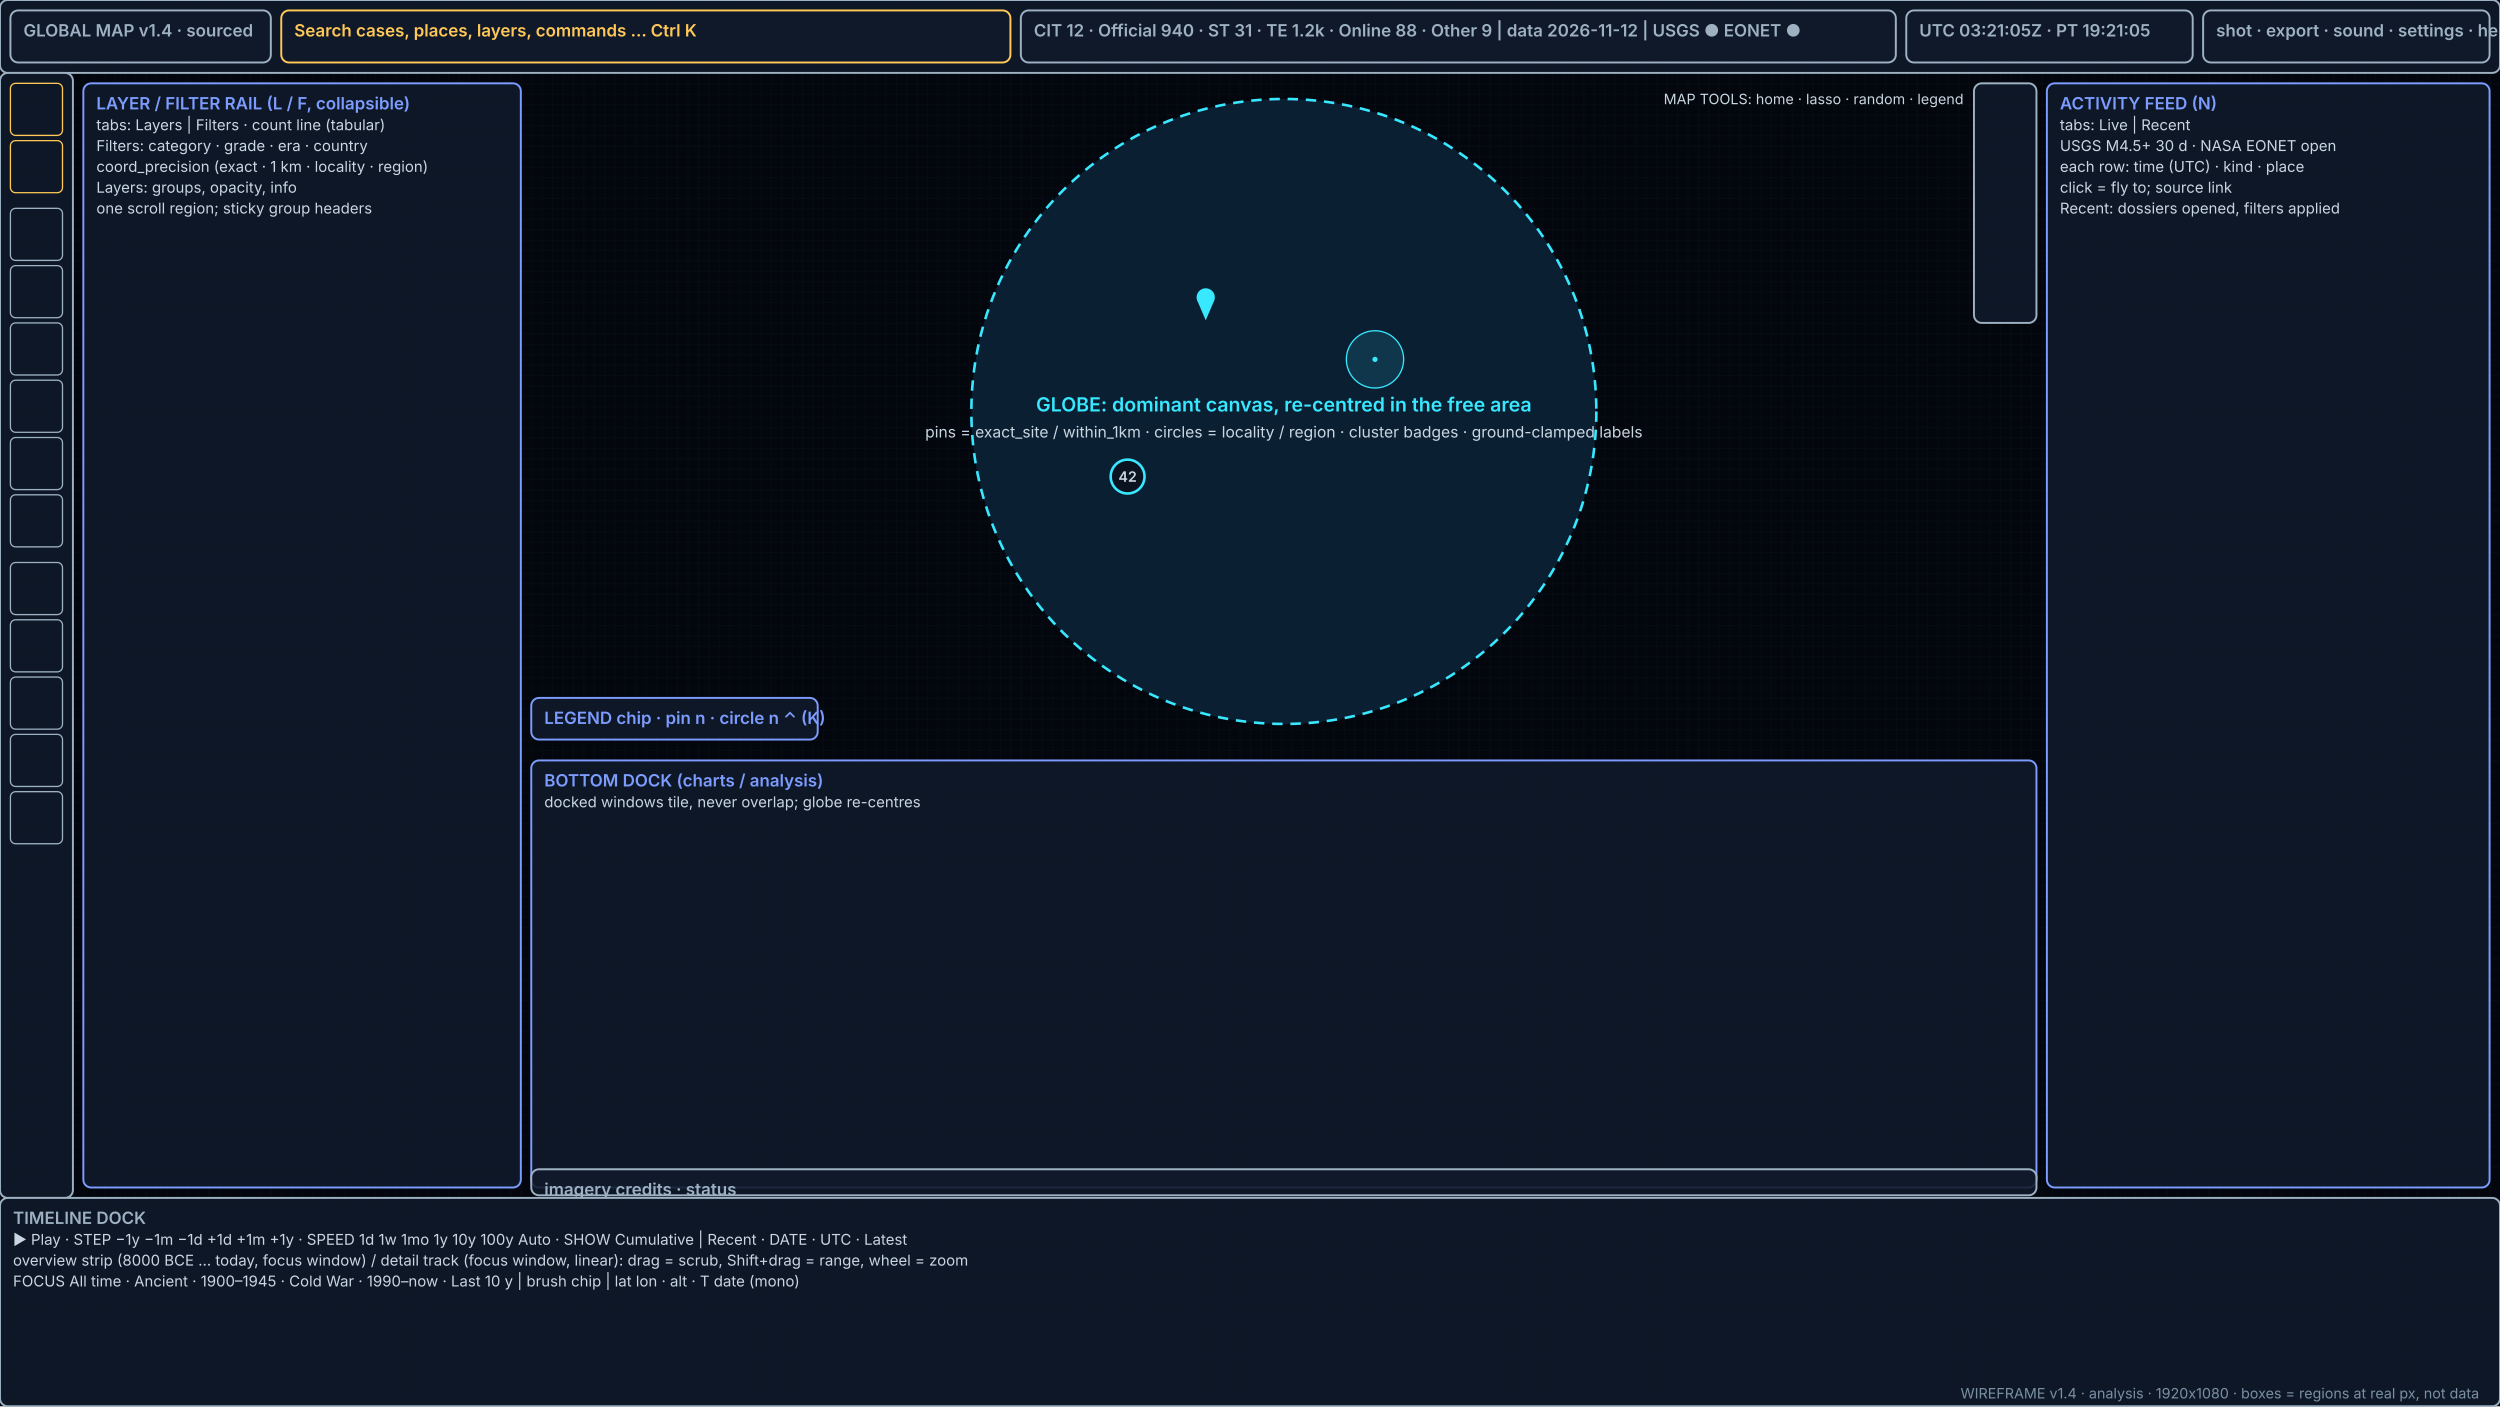
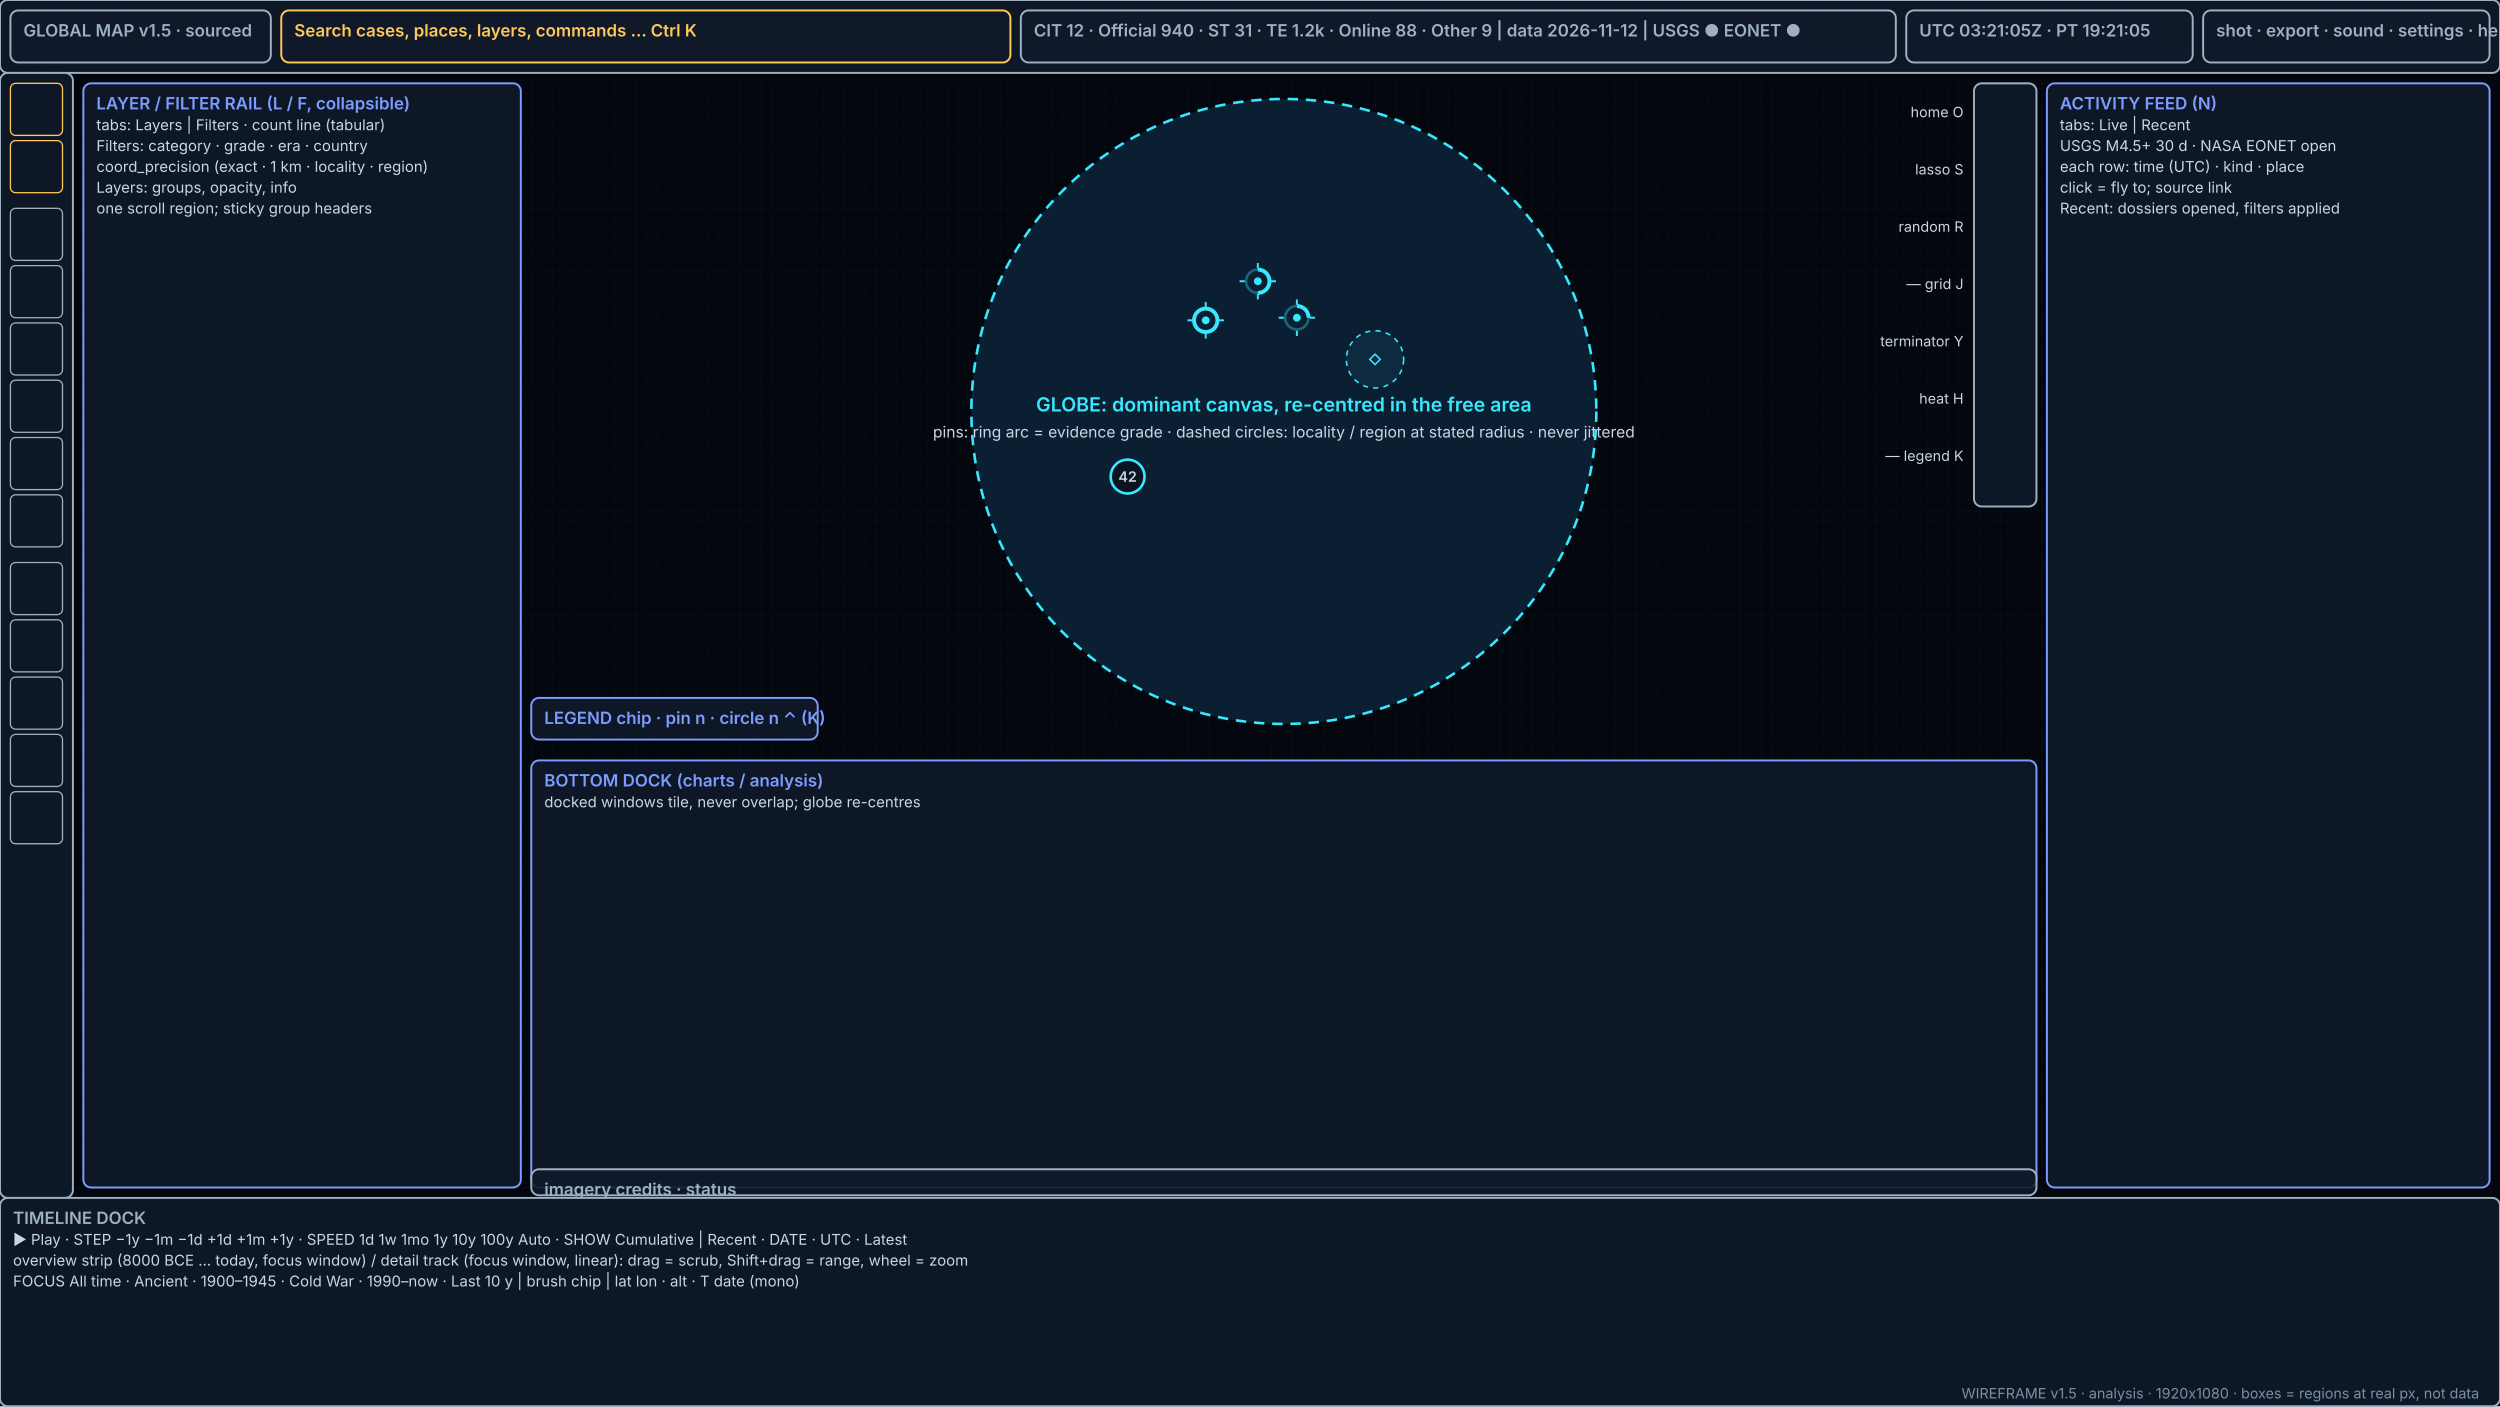
<svg xmlns="http://www.w3.org/2000/svg" width="1920" height="1080" viewBox="0 0 1920 1080" font-family="Inter, system-ui, sans-serif">
  <rect width="1920" height="1080" fill="#03060C" />
  <defs>
    <pattern id="g" width="8" height="8" patternUnits="userSpaceOnUse">
      <path d="M8 0H0V8" fill="none" stroke="#0d1f33" stroke-width="0.5" />
    </pattern>
  </defs>
  <rect width="1920" height="1080" fill="url(#g)" opacity="0.6" />
  <rect x="0" y="0" width="1920" height="56" rx="6" fill="rgba(16,26,43,0.88)" stroke="#9DB1C2" stroke-width="1.5" />
  <rect x="8" y="8" width="200" height="40" rx="6" fill="rgba(16,26,43,0.88)" stroke="#9DB1C2" stroke-width="1.5" />
-   <text x="18" y="28" fill="#9DB1C2" font-size="13" font-weight="600">GLOBAL MAP  v1.4 · sourced</text>
+   <text x="18" y="28" fill="#9DB1C2" font-size="13" font-weight="600">GLOBAL MAP  v1.5 · sourced</text>
  <rect x="216" y="8" width="560" height="40" rx="6" fill="rgba(16,26,43,0.88)" stroke="#FFC857" stroke-width="1.5" />
  <text x="226" y="28" fill="#FFC857" font-size="13" font-weight="600">Search cases, places, layers, commands …  Ctrl K</text>
  <rect x="784" y="8" width="672" height="40" rx="6" fill="rgba(16,26,43,0.88)" stroke="#9DB1C2" stroke-width="1.5" />
  <text x="794" y="28" fill="#9DB1C2" font-size="13" font-weight="600">CIT 12 · Official 940 · ST 31 · TE 1.2k · Online 88 · Other 9 | data 2026-11-12 | USGS ● EONET ●</text>
  <rect x="1464" y="8" width="220" height="40" rx="6" fill="rgba(16,26,43,0.88)" stroke="#9DB1C2" stroke-width="1.5" />
  <text x="1474" y="28" fill="#9DB1C2" font-size="13" font-weight="600">UTC 03:21:05Z  ·  PT 19:21:05</text>
  <rect x="1692" y="8" width="220" height="40" rx="6" fill="rgba(16,26,43,0.88)" stroke="#9DB1C2" stroke-width="1.5" />
  <text x="1702" y="28" fill="#9DB1C2" font-size="13" font-weight="600">shot · export · sound · settings · help</text>
  <rect x="0" y="56" width="56" height="864" rx="6" fill="rgba(16,26,43,0.88)" stroke="#9DB1C2" stroke-width="1.5" />
  <rect x="8" y="64" width="40" height="40" rx="4" fill="none" stroke="#FFC857" stroke-width="1" />
  <rect x="8" y="108" width="40" height="40" rx="4" fill="none" stroke="#FFC857" stroke-width="1" />
  <rect x="8" y="160" width="40" height="40" rx="4" fill="none" stroke="#9DB1C2" stroke-width="1" />
  <rect x="8" y="204" width="40" height="40" rx="4" fill="none" stroke="#9DB1C2" stroke-width="1" />
  <rect x="8" y="248" width="40" height="40" rx="4" fill="none" stroke="#9DB1C2" stroke-width="1" />
  <rect x="8" y="292" width="40" height="40" rx="4" fill="none" stroke="#9DB1C2" stroke-width="1" />
  <rect x="8" y="336" width="40" height="40" rx="4" fill="none" stroke="#9DB1C2" stroke-width="1" />
  <rect x="8" y="380" width="40" height="40" rx="4" fill="none" stroke="#9DB1C2" stroke-width="1" />
  <rect x="8" y="432" width="40" height="40" rx="4" fill="none" stroke="#9DB1C2" stroke-width="1" />
  <rect x="8" y="476" width="40" height="40" rx="4" fill="none" stroke="#9DB1C2" stroke-width="1" />
  <rect x="8" y="520" width="40" height="40" rx="4" fill="none" stroke="#9DB1C2" stroke-width="1" />
  <rect x="8" y="564" width="40" height="40" rx="4" fill="none" stroke="#9DB1C2" stroke-width="1" />
  <rect x="8" y="608" width="40" height="40" rx="4" fill="none" stroke="#9DB1C2" stroke-width="1" />
  <rect x="64" y="64" width="336" height="848" rx="6" fill="rgba(16,26,43,0.88)" stroke="#7C9CFF" stroke-width="1.5" />
  <text x="74" y="84" fill="#7C9CFF" font-size="13" font-weight="600">LAYER / FILTER RAIL (L / F, collapsible)</text>
  <text x="74" y="100" fill="#C9D7E2" font-size="11.5">tabs: Layers | Filters  · count line (tabular)</text>
  <text x="74" y="116" fill="#C9D7E2" font-size="11.5">Filters: category · grade · era · country</text>
  <text x="74" y="132" fill="#C9D7E2" font-size="11.5">          coord_precision (exact · 1 km · locality · region)</text>
  <text x="74" y="148" fill="#C9D7E2" font-size="11.5">Layers: groups, opacity, info</text>
  <text x="74" y="164" fill="#C9D7E2" font-size="11.5">one scroll region; sticky group headers</text>
  <rect x="1572" y="64" width="340" height="848" rx="6" fill="rgba(16,26,43,0.88)" stroke="#7C9CFF" stroke-width="1.5" />
  <text x="1582" y="84" fill="#7C9CFF" font-size="13" font-weight="600">ACTIVITY FEED (N)</text>
  <text x="1582" y="100" fill="#C9D7E2" font-size="11.5">tabs: Live | Recent</text>
  <text x="1582" y="116" fill="#C9D7E2" font-size="11.5">USGS M4.5+ 30 d · NASA EONET open</text>
  <text x="1582" y="132" fill="#C9D7E2" font-size="11.5">each row: time (UTC) · kind · place</text>
  <text x="1582" y="148" fill="#C9D7E2" font-size="11.5">click = fly to; source link</text>
  <text x="1582" y="164" fill="#C9D7E2" font-size="11.5">Recent: dossiers opened, filters applied</text>
  <rect x="408" y="584" width="1156" height="328" rx="6" fill="rgba(16,26,43,0.88)" stroke="#7C9CFF" stroke-width="1.5" />
  <text x="418" y="604" fill="#7C9CFF" font-size="13" font-weight="600">BOTTOM DOCK (charts / analysis)</text>
  <text x="418" y="620" fill="#C9D7E2" font-size="11.5">docked windows tile, never overlap; globe re-centres</text>
-   <rect x="1516" y="64" width="48" height="184" rx="6" fill="rgba(16,26,43,0.88)" stroke="#9DB1C2" stroke-width="1.5" />
-   <text x="1508" y="80" text-anchor="end" fill="#C9D7E2" font-size="11">MAP TOOLS: home · lasso · random · legend</text>
+   <rect x="1516" y="64" width="48" height="325" rx="6" fill="rgba(16,26,43,0.88)" stroke="#9DB1C2" stroke-width="1.5" />
+   <text x="1508" y="90" text-anchor="end" fill="#C9D7E2" font-size="11">home O</text>
+   <text x="1508" y="134" text-anchor="end" fill="#C9D7E2" font-size="11">lasso S</text>
+   <text x="1508" y="178" text-anchor="end" fill="#C9D7E2" font-size="11">random R</text>
+   <text x="1508" y="222" text-anchor="end" fill="#C9D7E2" font-size="11">— grid J</text>
+   <text x="1508" y="266" text-anchor="end" fill="#C9D7E2" font-size="11">terminator Y</text>
+   <text x="1508" y="310" text-anchor="end" fill="#C9D7E2" font-size="11">heat H</text>
+   <text x="1508" y="354" text-anchor="end" fill="#C9D7E2" font-size="11">— legend K</text>
  <circle cx="986" cy="316" r="240" fill="#0B1F33" stroke="#38E8FF" stroke-width="2" stroke-dasharray="8 6" />
  <text x="986" y="316" text-anchor="middle" fill="#38E8FF" font-size="15" font-weight="600">GLOBE: dominant canvas, re-centred in the free area</text>
-   <text x="986" y="336" text-anchor="middle" fill="#C9D7E2" font-size="12">pins = exact_site / within_1km · circles = locality / region · cluster badges · ground-clamped labels</text>
-   <path d="M926 246 l-6 -14 a7 7 0 1 1 12 0 z" fill="#38E8FF" />
-   <circle cx="1056" cy="276" r="22" fill="rgba(56,232,255,0.12)" stroke="#38E8FF" stroke-width="1" />
-   <circle cx="1056" cy="276" r="2" fill="#38E8FF" />
+   <text x="986" y="336" text-anchor="middle" fill="#C9D7E2" font-size="12">pins: ring arc = evidence grade · dashed circles: locality / region at stated radius · never jittered</text>
+   <circle cx="926" cy="246" r="9" fill="none" stroke="#38E8FF" stroke-opacity="0.35" stroke-width="2" />
+   <circle cx="926" cy="246" r="9" fill="none" stroke="#38E8FF" stroke-width="3" />
+   <circle cx="926" cy="246" r="3" fill="#38E8FF" />
+   <path d="M926 232v4M926 260v-4M912 246h4M940 246h-4" stroke="#38E8FF" stroke-width="1.5" />
+   <circle cx="966" cy="216" r="9" fill="none" stroke="#38E8FF" stroke-opacity="0.35" stroke-width="2" />
+   <path d="M966 207 A9 9 0 0 1 966 225" fill="none" stroke="#38E8FF" stroke-width="3" />
+   <circle cx="966" cy="216" r="3" fill="#38E8FF" />
+   <path d="M966 202v4M966 230v-4M952 216h4M980 216h-4" stroke="#38E8FF" stroke-width="1.5" />
+   <circle cx="996" cy="244" r="9" fill="none" stroke="#38E8FF" stroke-opacity="0.35" stroke-width="2" />
+   <path d="M996 235 A9 9 0 0 1 1005 244" fill="none" stroke="#38E8FF" stroke-width="3" />
+   <circle cx="996" cy="244" r="3" fill="#38E8FF" />
+   <path d="M996 230v4M996 258v-4M982 244h4M1010 244h-4" stroke="#38E8FF" stroke-width="1.5" />
+   <circle cx="1056" cy="276" r="22" fill="rgba(56,232,255,0.06)" stroke="#38E8FF" stroke-width="1.2" stroke-dasharray="4 4" />
+   <path d="M1056 272 l4 4 l-4 4 l-4 -4z" fill="none" stroke="#38E8FF" stroke-width="1.2" />
  <circle cx="866" cy="366" r="13" fill="#0b1220" stroke="#38E8FF" stroke-width="2" />
  <text x="866" y="370" text-anchor="middle" fill="#C9D7E2" font-size="11" font-weight="600">42</text>
  <rect x="408" y="536" width="220" height="32" rx="6" fill="rgba(16,26,43,0.88)" stroke="#7C9CFF" stroke-width="1.5" />
  <text x="418" y="556" fill="#7C9CFF" font-size="13" font-weight="600">LEGEND chip · pin n · circle n  ⌃ (K)</text>
  <rect x="408" y="898" width="1156" height="20" rx="6" fill="rgba(16,26,43,0.88)" stroke="#9DB1C2" stroke-width="1.5" />
  <text x="418" y="918" fill="#9DB1C2" font-size="13" font-weight="600">imagery credits · status</text>
  <rect x="0" y="920" width="1920" height="160" rx="6" fill="rgba(16,26,43,0.88)" stroke="#9DB1C2" stroke-width="1.5" />
  <text x="10" y="940" fill="#9DB1C2" font-size="13" font-weight="600">TIMELINE DOCK</text>
  <text x="10" y="956" fill="#C9D7E2" font-size="11.5">▶ Play · STEP −1y −1m −1d +1d +1m +1y · SPEED 1d 1w 1mo 1y 10y 100y Auto · SHOW Cumulative | Recent · DATE · UTC · Latest</text>
  <text x="10" y="972" fill="#C9D7E2" font-size="11.5">overview strip (8000 BCE … today, focus window) / detail track (focus window, linear): drag = scrub, Shift+drag = range, wheel = zoom</text>
  <text x="10" y="988" fill="#C9D7E2" font-size="11.5">FOCUS All time · Ancient · 1900–1945 · Cold War · 1990–now · Last 10 y   |  brush chip  |  lat lon · alt · T date (mono)</text>
-   <text x="1904" y="1074" text-anchor="end" fill="#7A90A3" font-size="11">WIREFRAME v1.4 · analysis · 1920x1080 · boxes = regions at real px, not data</text>
+   <text x="1904" y="1074" text-anchor="end" fill="#7A90A3" font-size="11">WIREFRAME v1.5 · analysis · 1920x1080 · boxes = regions at real px, not data</text>
</svg>
